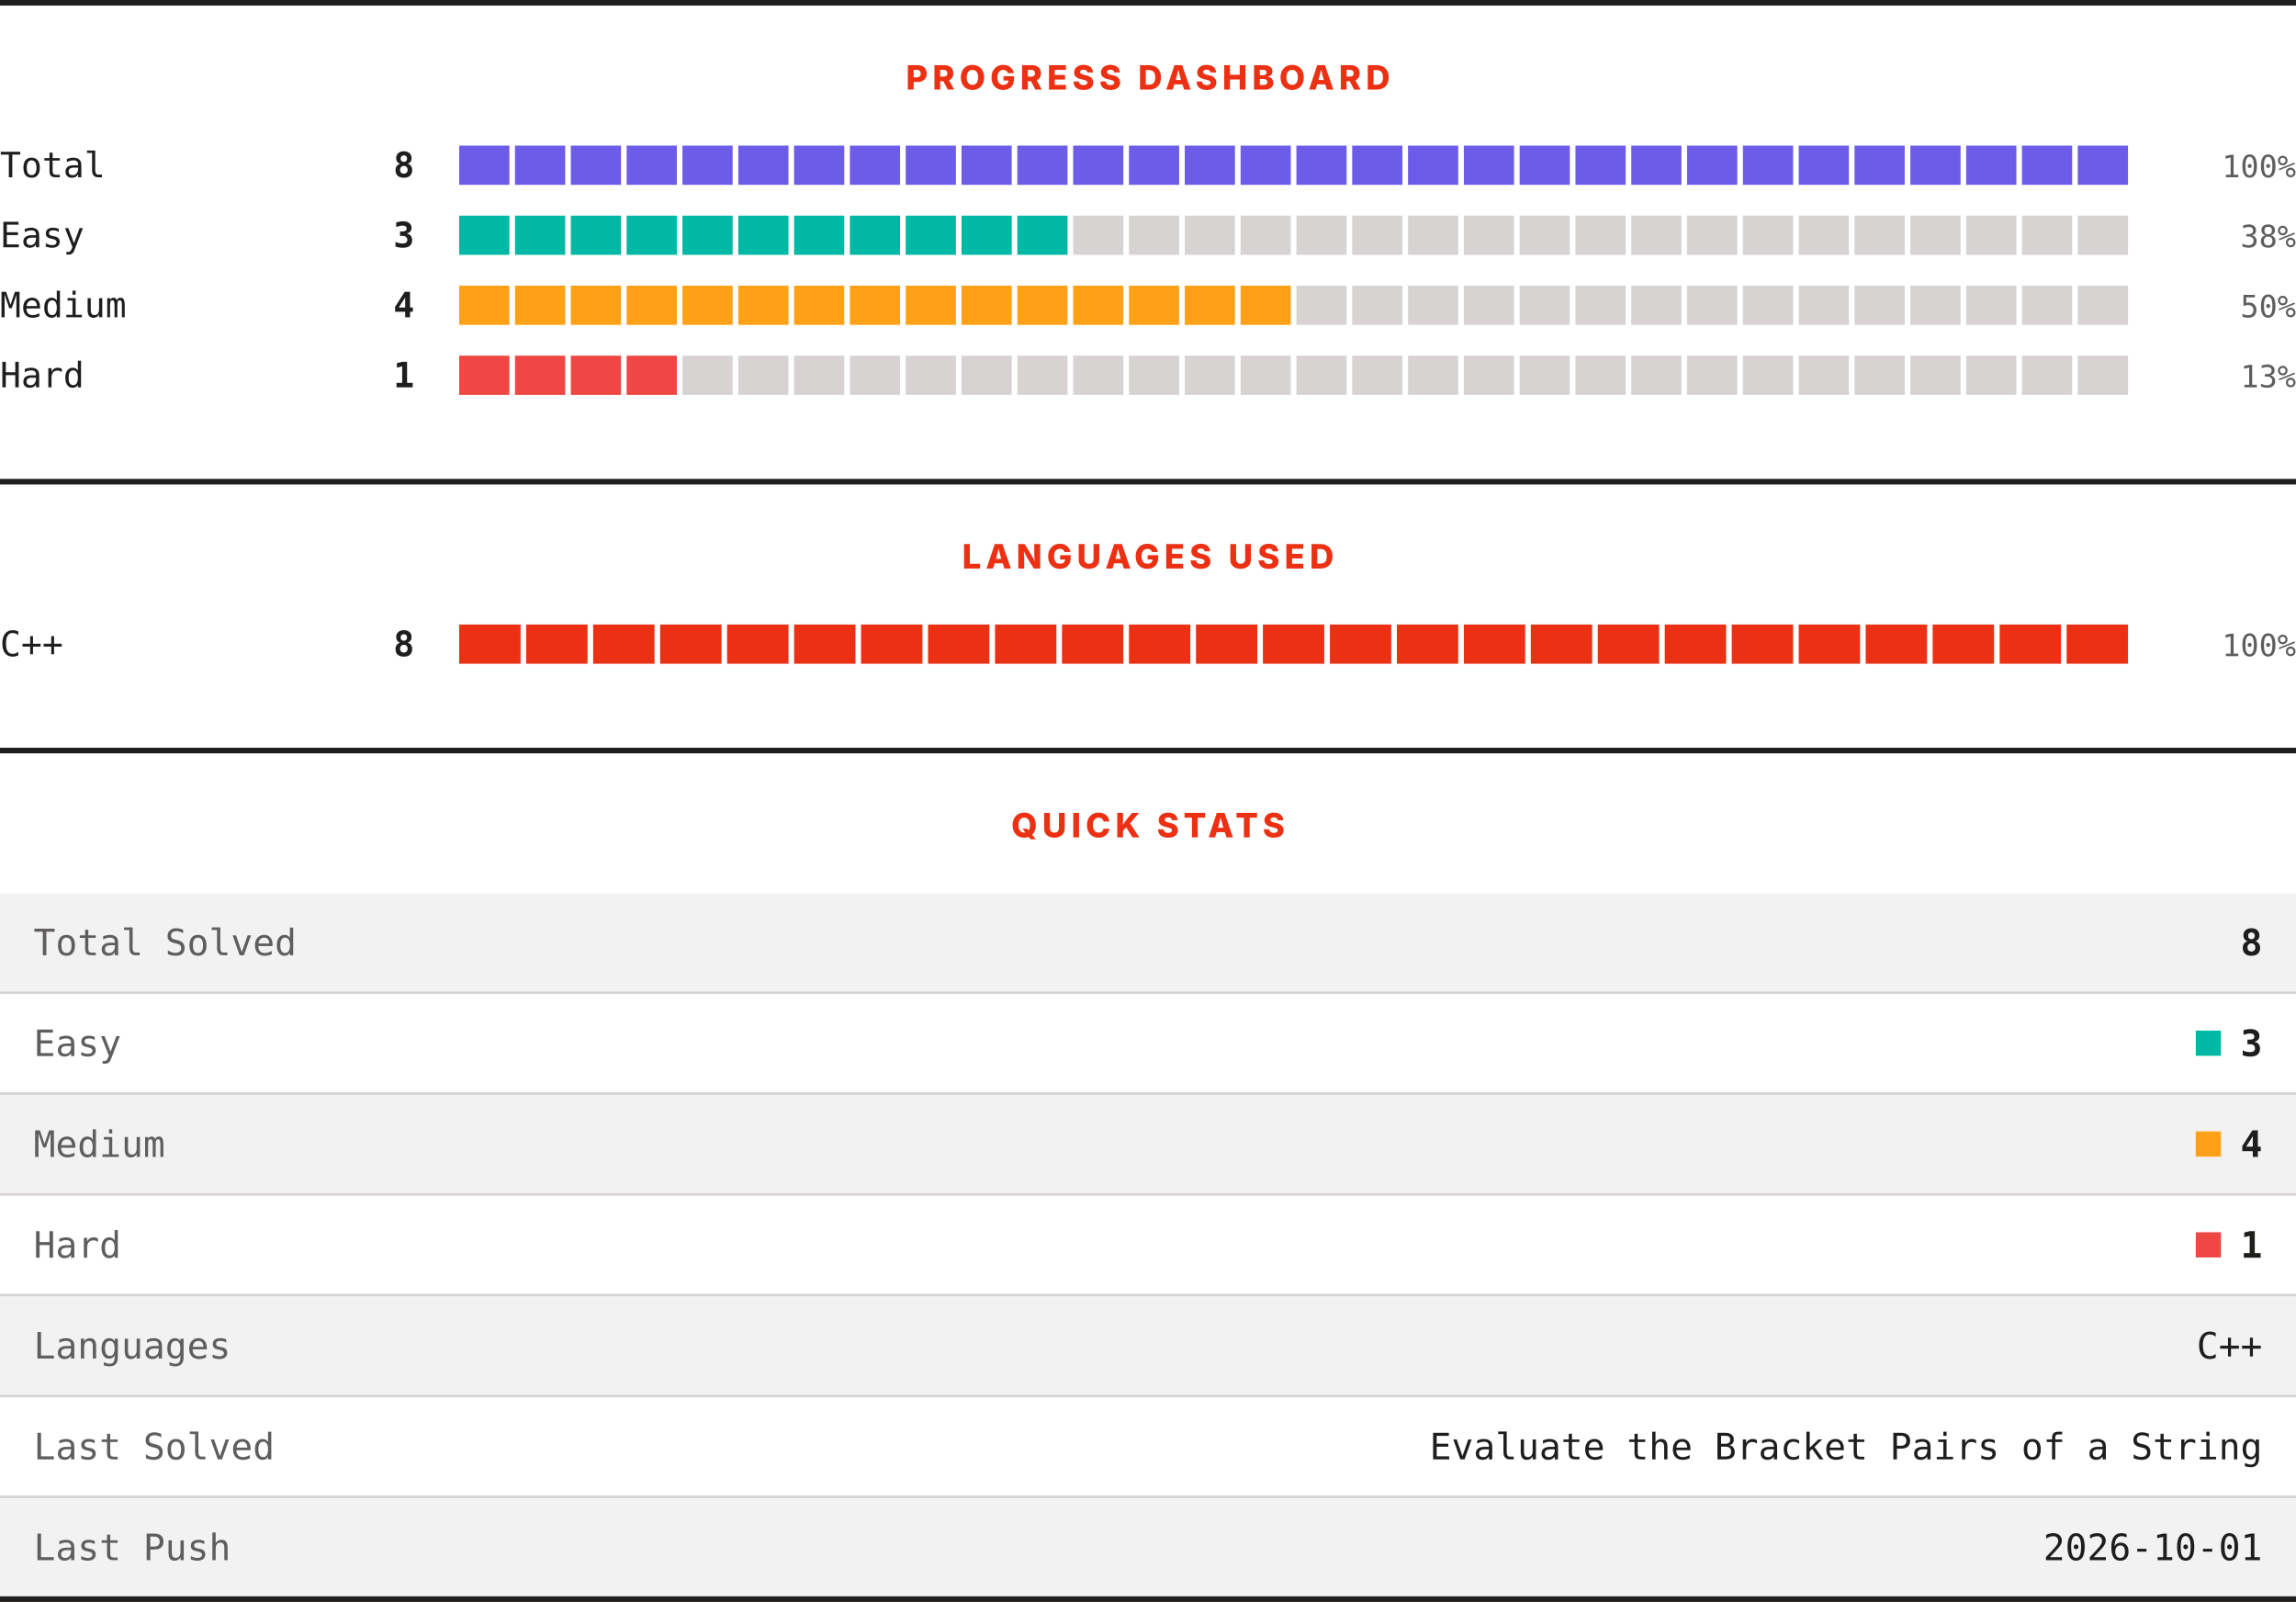
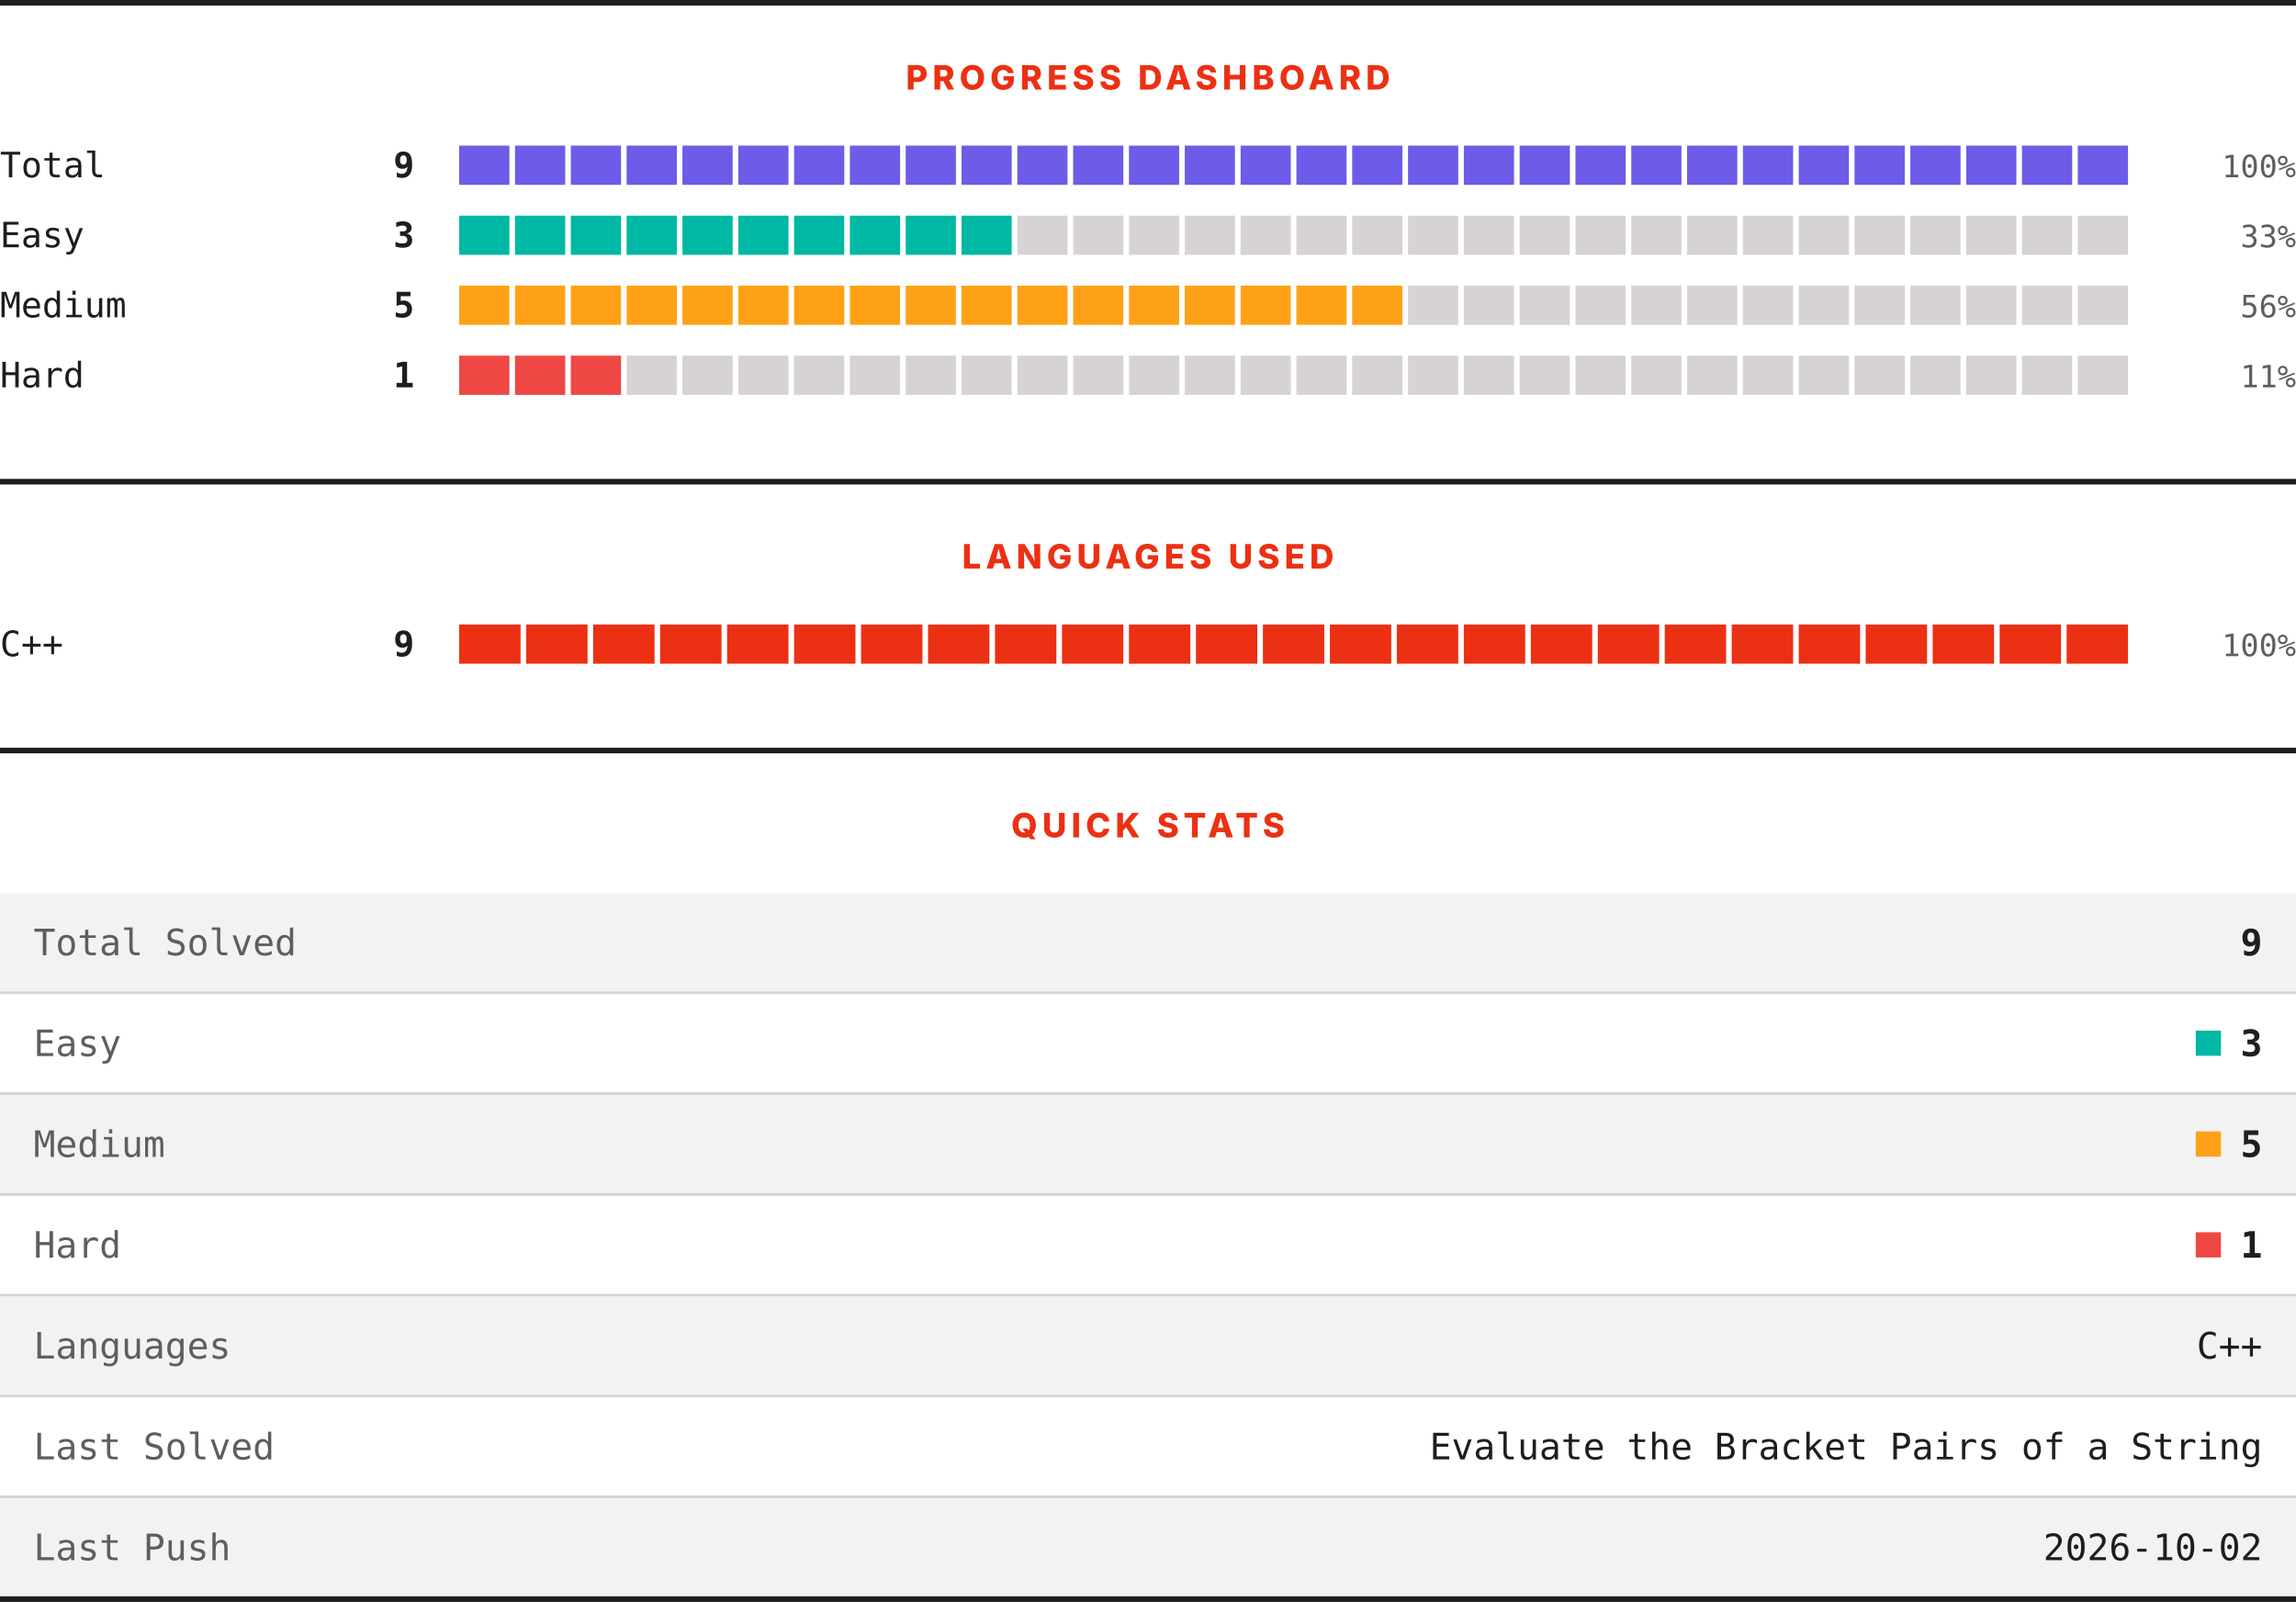
<svg xmlns="http://www.w3.org/2000/svg" width="820" height="572" viewBox="0 0 820 572" role="img" aria-label="LeetCode progress, languages and quick stats">
  <rect width="820" height="572" fill="#ffffff" />
  <rect x="0" y="0" width="820" height="2" fill="#201e1d" />
  <text x="410" y="32" text-anchor="middle" font-family="Archivo, system-ui, -apple-system, Segoe UI, sans-serif" font-size="12" font-weight="800" letter-spacing="1.68" fill="#ec3013">PROGRESS DASHBOARD</text>
  <text x="0" y="63.3" font-family="ui-monospace, SFMono-Regular, Menlo, Consolas, monospace" font-size="12.5" fill="#201e1d">Total</text>
-   <text x="148" y="63.3" text-anchor="end" font-family="ui-monospace, SFMono-Regular, Menlo, Consolas, monospace" font-size="12.5" font-weight="700" fill="#201e1d">8</text>
+   <text x="148" y="63.3" text-anchor="end" font-family="ui-monospace, SFMono-Regular, Menlo, Consolas, monospace" font-size="12.5" font-weight="700" fill="#201e1d">9</text>
  <rect x="164.00" y="52" width="17.93" height="14" fill="#6c5ce7" />
  <rect x="183.93" y="52" width="17.93" height="14" fill="#6c5ce7" />
  <rect x="203.87" y="52" width="17.93" height="14" fill="#6c5ce7" />
  <rect x="223.80" y="52" width="17.93" height="14" fill="#6c5ce7" />
  <rect x="243.73" y="52" width="17.93" height="14" fill="#6c5ce7" />
  <rect x="263.67" y="52" width="17.93" height="14" fill="#6c5ce7" />
  <rect x="283.60" y="52" width="17.93" height="14" fill="#6c5ce7" />
  <rect x="303.53" y="52" width="17.93" height="14" fill="#6c5ce7" />
  <rect x="323.47" y="52" width="17.93" height="14" fill="#6c5ce7" />
  <rect x="343.40" y="52" width="17.93" height="14" fill="#6c5ce7" />
  <rect x="363.33" y="52" width="17.93" height="14" fill="#6c5ce7" />
  <rect x="383.27" y="52" width="17.93" height="14" fill="#6c5ce7" />
  <rect x="403.20" y="52" width="17.93" height="14" fill="#6c5ce7" />
  <rect x="423.13" y="52" width="17.93" height="14" fill="#6c5ce7" />
  <rect x="443.07" y="52" width="17.93" height="14" fill="#6c5ce7" />
  <rect x="463.00" y="52" width="17.93" height="14" fill="#6c5ce7" />
  <rect x="482.93" y="52" width="17.93" height="14" fill="#6c5ce7" />
  <rect x="502.87" y="52" width="17.93" height="14" fill="#6c5ce7" />
  <rect x="522.80" y="52" width="17.93" height="14" fill="#6c5ce7" />
  <rect x="542.73" y="52" width="17.93" height="14" fill="#6c5ce7" />
  <rect x="562.67" y="52" width="17.93" height="14" fill="#6c5ce7" />
  <rect x="582.60" y="52" width="17.93" height="14" fill="#6c5ce7" />
  <rect x="602.53" y="52" width="17.93" height="14" fill="#6c5ce7" />
  <rect x="622.47" y="52" width="17.93" height="14" fill="#6c5ce7" />
  <rect x="642.40" y="52" width="17.93" height="14" fill="#6c5ce7" />
  <rect x="662.33" y="52" width="17.93" height="14" fill="#6c5ce7" />
  <rect x="682.27" y="52" width="17.93" height="14" fill="#6c5ce7" />
  <rect x="702.20" y="52" width="17.93" height="14" fill="#6c5ce7" />
  <rect x="722.13" y="52" width="17.93" height="14" fill="#6c5ce7" />
  <rect x="742.07" y="52" width="17.93" height="14" fill="#6c5ce7" />
  <text x="820" y="63.3" text-anchor="end" font-family="ui-monospace, SFMono-Regular, Menlo, Consolas, monospace" font-size="11" fill="#605d5d">100%</text>
  <text x="0" y="88.3" font-family="ui-monospace, SFMono-Regular, Menlo, Consolas, monospace" font-size="12.5" fill="#201e1d">Easy</text>
  <text x="148" y="88.3" text-anchor="end" font-family="ui-monospace, SFMono-Regular, Menlo, Consolas, monospace" font-size="12.5" font-weight="700" fill="#201e1d">3</text>
  <rect x="164.00" y="77" width="17.93" height="14" fill="#00b8a3" />
  <rect x="183.93" y="77" width="17.93" height="14" fill="#00b8a3" />
  <rect x="203.87" y="77" width="17.93" height="14" fill="#00b8a3" />
  <rect x="223.80" y="77" width="17.93" height="14" fill="#00b8a3" />
  <rect x="243.73" y="77" width="17.93" height="14" fill="#00b8a3" />
  <rect x="263.67" y="77" width="17.93" height="14" fill="#00b8a3" />
  <rect x="283.60" y="77" width="17.93" height="14" fill="#00b8a3" />
  <rect x="303.53" y="77" width="17.93" height="14" fill="#00b8a3" />
  <rect x="323.47" y="77" width="17.93" height="14" fill="#00b8a3" />
  <rect x="343.40" y="77" width="17.93" height="14" fill="#00b8a3" />
-   <rect x="363.33" y="77" width="17.93" height="14" fill="#00b8a3" />
+   <rect x="363.33" y="77" width="17.93" height="14" fill="#d7d3d3" />
  <rect x="383.27" y="77" width="17.93" height="14" fill="#d7d3d3" />
  <rect x="403.20" y="77" width="17.93" height="14" fill="#d7d3d3" />
  <rect x="423.13" y="77" width="17.93" height="14" fill="#d7d3d3" />
  <rect x="443.07" y="77" width="17.93" height="14" fill="#d7d3d3" />
  <rect x="463.00" y="77" width="17.93" height="14" fill="#d7d3d3" />
  <rect x="482.93" y="77" width="17.93" height="14" fill="#d7d3d3" />
  <rect x="502.87" y="77" width="17.93" height="14" fill="#d7d3d3" />
  <rect x="522.80" y="77" width="17.93" height="14" fill="#d7d3d3" />
  <rect x="542.73" y="77" width="17.93" height="14" fill="#d7d3d3" />
  <rect x="562.67" y="77" width="17.93" height="14" fill="#d7d3d3" />
  <rect x="582.60" y="77" width="17.93" height="14" fill="#d7d3d3" />
  <rect x="602.53" y="77" width="17.93" height="14" fill="#d7d3d3" />
  <rect x="622.47" y="77" width="17.93" height="14" fill="#d7d3d3" />
  <rect x="642.40" y="77" width="17.93" height="14" fill="#d7d3d3" />
  <rect x="662.33" y="77" width="17.93" height="14" fill="#d7d3d3" />
  <rect x="682.27" y="77" width="17.93" height="14" fill="#d7d3d3" />
  <rect x="702.20" y="77" width="17.93" height="14" fill="#d7d3d3" />
  <rect x="722.13" y="77" width="17.93" height="14" fill="#d7d3d3" />
  <rect x="742.07" y="77" width="17.93" height="14" fill="#d7d3d3" />
-   <text x="820" y="88.3" text-anchor="end" font-family="ui-monospace, SFMono-Regular, Menlo, Consolas, monospace" font-size="11" fill="#605d5d">38%</text>
+   <text x="820" y="88.3" text-anchor="end" font-family="ui-monospace, SFMono-Regular, Menlo, Consolas, monospace" font-size="11" fill="#605d5d">33%</text>
  <text x="0" y="113.3" font-family="ui-monospace, SFMono-Regular, Menlo, Consolas, monospace" font-size="12.5" fill="#201e1d">Medium</text>
-   <text x="148" y="113.3" text-anchor="end" font-family="ui-monospace, SFMono-Regular, Menlo, Consolas, monospace" font-size="12.5" font-weight="700" fill="#201e1d">4</text>
+   <text x="148" y="113.3" text-anchor="end" font-family="ui-monospace, SFMono-Regular, Menlo, Consolas, monospace" font-size="12.5" font-weight="700" fill="#201e1d">5</text>
  <rect x="164.00" y="102" width="17.93" height="14" fill="#ffa116" />
  <rect x="183.93" y="102" width="17.93" height="14" fill="#ffa116" />
  <rect x="203.87" y="102" width="17.93" height="14" fill="#ffa116" />
  <rect x="223.80" y="102" width="17.93" height="14" fill="#ffa116" />
  <rect x="243.73" y="102" width="17.93" height="14" fill="#ffa116" />
  <rect x="263.67" y="102" width="17.93" height="14" fill="#ffa116" />
  <rect x="283.60" y="102" width="17.93" height="14" fill="#ffa116" />
  <rect x="303.53" y="102" width="17.93" height="14" fill="#ffa116" />
  <rect x="323.47" y="102" width="17.93" height="14" fill="#ffa116" />
  <rect x="343.40" y="102" width="17.93" height="14" fill="#ffa116" />
  <rect x="363.33" y="102" width="17.93" height="14" fill="#ffa116" />
  <rect x="383.27" y="102" width="17.93" height="14" fill="#ffa116" />
  <rect x="403.20" y="102" width="17.93" height="14" fill="#ffa116" />
  <rect x="423.13" y="102" width="17.93" height="14" fill="#ffa116" />
  <rect x="443.07" y="102" width="17.93" height="14" fill="#ffa116" />
-   <rect x="463.00" y="102" width="17.93" height="14" fill="#d7d3d3" />
-   <rect x="482.93" y="102" width="17.93" height="14" fill="#d7d3d3" />
+   <rect x="463.00" y="102" width="17.93" height="14" fill="#ffa116" />
+   <rect x="482.93" y="102" width="17.93" height="14" fill="#ffa116" />
  <rect x="502.87" y="102" width="17.93" height="14" fill="#d7d3d3" />
  <rect x="522.80" y="102" width="17.93" height="14" fill="#d7d3d3" />
  <rect x="542.73" y="102" width="17.93" height="14" fill="#d7d3d3" />
  <rect x="562.67" y="102" width="17.93" height="14" fill="#d7d3d3" />
  <rect x="582.60" y="102" width="17.93" height="14" fill="#d7d3d3" />
  <rect x="602.53" y="102" width="17.93" height="14" fill="#d7d3d3" />
  <rect x="622.47" y="102" width="17.93" height="14" fill="#d7d3d3" />
  <rect x="642.40" y="102" width="17.93" height="14" fill="#d7d3d3" />
  <rect x="662.33" y="102" width="17.93" height="14" fill="#d7d3d3" />
  <rect x="682.27" y="102" width="17.93" height="14" fill="#d7d3d3" />
  <rect x="702.20" y="102" width="17.93" height="14" fill="#d7d3d3" />
  <rect x="722.13" y="102" width="17.93" height="14" fill="#d7d3d3" />
  <rect x="742.07" y="102" width="17.93" height="14" fill="#d7d3d3" />
-   <text x="820" y="113.3" text-anchor="end" font-family="ui-monospace, SFMono-Regular, Menlo, Consolas, monospace" font-size="11" fill="#605d5d">50%</text>
+   <text x="820" y="113.3" text-anchor="end" font-family="ui-monospace, SFMono-Regular, Menlo, Consolas, monospace" font-size="11" fill="#605d5d">56%</text>
  <text x="0" y="138.3" font-family="ui-monospace, SFMono-Regular, Menlo, Consolas, monospace" font-size="12.5" fill="#201e1d">Hard</text>
  <text x="148" y="138.3" text-anchor="end" font-family="ui-monospace, SFMono-Regular, Menlo, Consolas, monospace" font-size="12.5" font-weight="700" fill="#201e1d">1</text>
  <rect x="164.00" y="127" width="17.93" height="14" fill="#ef4743" />
  <rect x="183.93" y="127" width="17.93" height="14" fill="#ef4743" />
  <rect x="203.87" y="127" width="17.93" height="14" fill="#ef4743" />
-   <rect x="223.80" y="127" width="17.93" height="14" fill="#ef4743" />
+   <rect x="223.80" y="127" width="17.93" height="14" fill="#d7d3d3" />
  <rect x="243.73" y="127" width="17.93" height="14" fill="#d7d3d3" />
  <rect x="263.67" y="127" width="17.93" height="14" fill="#d7d3d3" />
  <rect x="283.60" y="127" width="17.93" height="14" fill="#d7d3d3" />
  <rect x="303.53" y="127" width="17.93" height="14" fill="#d7d3d3" />
  <rect x="323.47" y="127" width="17.93" height="14" fill="#d7d3d3" />
  <rect x="343.40" y="127" width="17.93" height="14" fill="#d7d3d3" />
  <rect x="363.33" y="127" width="17.93" height="14" fill="#d7d3d3" />
  <rect x="383.27" y="127" width="17.93" height="14" fill="#d7d3d3" />
  <rect x="403.20" y="127" width="17.93" height="14" fill="#d7d3d3" />
  <rect x="423.13" y="127" width="17.93" height="14" fill="#d7d3d3" />
  <rect x="443.07" y="127" width="17.93" height="14" fill="#d7d3d3" />
  <rect x="463.00" y="127" width="17.93" height="14" fill="#d7d3d3" />
  <rect x="482.93" y="127" width="17.93" height="14" fill="#d7d3d3" />
  <rect x="502.87" y="127" width="17.93" height="14" fill="#d7d3d3" />
  <rect x="522.80" y="127" width="17.93" height="14" fill="#d7d3d3" />
  <rect x="542.73" y="127" width="17.93" height="14" fill="#d7d3d3" />
  <rect x="562.67" y="127" width="17.93" height="14" fill="#d7d3d3" />
  <rect x="582.60" y="127" width="17.93" height="14" fill="#d7d3d3" />
  <rect x="602.53" y="127" width="17.93" height="14" fill="#d7d3d3" />
  <rect x="622.47" y="127" width="17.93" height="14" fill="#d7d3d3" />
  <rect x="642.40" y="127" width="17.93" height="14" fill="#d7d3d3" />
  <rect x="662.33" y="127" width="17.93" height="14" fill="#d7d3d3" />
  <rect x="682.27" y="127" width="17.93" height="14" fill="#d7d3d3" />
  <rect x="702.20" y="127" width="17.93" height="14" fill="#d7d3d3" />
  <rect x="722.13" y="127" width="17.93" height="14" fill="#d7d3d3" />
  <rect x="742.07" y="127" width="17.93" height="14" fill="#d7d3d3" />
-   <text x="820" y="138.3" text-anchor="end" font-family="ui-monospace, SFMono-Regular, Menlo, Consolas, monospace" font-size="11" fill="#605d5d">13%</text>
+   <text x="820" y="138.3" text-anchor="end" font-family="ui-monospace, SFMono-Regular, Menlo, Consolas, monospace" font-size="11" fill="#605d5d">11%</text>
  <rect x="0" y="171" width="820" height="2" fill="#201e1d" />
  <text x="410" y="203" text-anchor="middle" font-family="Archivo, system-ui, -apple-system, Segoe UI, sans-serif" font-size="12" font-weight="800" letter-spacing="1.68" fill="#ec3013">LANGUAGES USED</text>
  <text x="0" y="234.3" font-family="ui-monospace, SFMono-Regular, Menlo, Consolas, monospace" font-size="12.5" fill="#201e1d">C++</text>
-   <text x="148" y="234.3" text-anchor="end" font-family="ui-monospace, SFMono-Regular, Menlo, Consolas, monospace" font-size="12.5" font-weight="700" fill="#201e1d">8</text>
+   <text x="148" y="234.3" text-anchor="end" font-family="ui-monospace, SFMono-Regular, Menlo, Consolas, monospace" font-size="12.5" font-weight="700" fill="#201e1d">9</text>
  <rect x="164.00" y="223" width="21.92" height="14" fill="#ec3013" />
  <rect x="187.92" y="223" width="21.92" height="14" fill="#ec3013" />
  <rect x="211.84" y="223" width="21.92" height="14" fill="#ec3013" />
  <rect x="235.76" y="223" width="21.92" height="14" fill="#ec3013" />
  <rect x="259.68" y="223" width="21.92" height="14" fill="#ec3013" />
  <rect x="283.60" y="223" width="21.92" height="14" fill="#ec3013" />
  <rect x="307.52" y="223" width="21.92" height="14" fill="#ec3013" />
  <rect x="331.44" y="223" width="21.92" height="14" fill="#ec3013" />
  <rect x="355.36" y="223" width="21.92" height="14" fill="#ec3013" />
  <rect x="379.28" y="223" width="21.92" height="14" fill="#ec3013" />
  <rect x="403.20" y="223" width="21.92" height="14" fill="#ec3013" />
  <rect x="427.12" y="223" width="21.92" height="14" fill="#ec3013" />
  <rect x="451.04" y="223" width="21.92" height="14" fill="#ec3013" />
  <rect x="474.96" y="223" width="21.92" height="14" fill="#ec3013" />
  <rect x="498.88" y="223" width="21.92" height="14" fill="#ec3013" />
  <rect x="522.80" y="223" width="21.92" height="14" fill="#ec3013" />
  <rect x="546.72" y="223" width="21.92" height="14" fill="#ec3013" />
  <rect x="570.64" y="223" width="21.92" height="14" fill="#ec3013" />
  <rect x="594.56" y="223" width="21.92" height="14" fill="#ec3013" />
  <rect x="618.48" y="223" width="21.92" height="14" fill="#ec3013" />
  <rect x="642.40" y="223" width="21.92" height="14" fill="#ec3013" />
  <rect x="666.32" y="223" width="21.92" height="14" fill="#ec3013" />
  <rect x="690.24" y="223" width="21.92" height="14" fill="#ec3013" />
  <rect x="714.16" y="223" width="21.92" height="14" fill="#ec3013" />
  <rect x="738.08" y="223" width="21.92" height="14" fill="#ec3013" />
  <text x="820" y="234.3" text-anchor="end" font-family="ui-monospace, SFMono-Regular, Menlo, Consolas, monospace" font-size="11" fill="#605d5d">100%</text>
  <rect x="0" y="267" width="820" height="2" fill="#201e1d" />
  <text x="410" y="299" text-anchor="middle" font-family="Archivo, system-ui, -apple-system, Segoe UI, sans-serif" font-size="12" font-weight="800" letter-spacing="1.68" fill="#ec3013">QUICK STATS</text>
  <rect x="0" y="319" width="820" height="35" fill="#f3f2f2" />
  <text x="12" y="341.1" font-family="ui-monospace, SFMono-Regular, Menlo, Consolas, monospace" font-size="13" fill="#605d5d">Total Solved</text>
-   <text x="808" y="341.1" text-anchor="end" font-family="ui-monospace, SFMono-Regular, Menlo, Consolas, monospace" font-size="13" font-weight="700" fill="#201e1d">8</text>
+   <text x="808" y="341.1" text-anchor="end" font-family="ui-monospace, SFMono-Regular, Menlo, Consolas, monospace" font-size="13" font-weight="700" fill="#201e1d">9</text>
  <rect x="0" y="354" width="820" height="1" fill="#d7d3d3" />
  <rect x="0" y="355" width="820" height="35" fill="#ffffff" />
  <text x="12" y="377.1" font-family="ui-monospace, SFMono-Regular, Menlo, Consolas, monospace" font-size="13" fill="#605d5d">Easy</text>
  <rect x="784.2" y="368" width="9" height="9" fill="#00b8a3" />
  <text x="808" y="377.1" text-anchor="end" font-family="ui-monospace, SFMono-Regular, Menlo, Consolas, monospace" font-size="13" font-weight="700" fill="#201e1d">3</text>
  <rect x="0" y="390" width="820" height="1" fill="#d7d3d3" />
  <rect x="0" y="391" width="820" height="35" fill="#f3f2f2" />
  <text x="12" y="413.1" font-family="ui-monospace, SFMono-Regular, Menlo, Consolas, monospace" font-size="13" fill="#605d5d">Medium</text>
  <rect x="784.2" y="404" width="9" height="9" fill="#ffa116" />
-   <text x="808" y="413.1" text-anchor="end" font-family="ui-monospace, SFMono-Regular, Menlo, Consolas, monospace" font-size="13" font-weight="700" fill="#201e1d">4</text>
+   <text x="808" y="413.1" text-anchor="end" font-family="ui-monospace, SFMono-Regular, Menlo, Consolas, monospace" font-size="13" font-weight="700" fill="#201e1d">5</text>
  <rect x="0" y="426" width="820" height="1" fill="#d7d3d3" />
  <rect x="0" y="427" width="820" height="35" fill="#ffffff" />
  <text x="12" y="449.1" font-family="ui-monospace, SFMono-Regular, Menlo, Consolas, monospace" font-size="13" fill="#605d5d">Hard</text>
  <rect x="784.2" y="440" width="9" height="9" fill="#ef4743" />
  <text x="808" y="449.1" text-anchor="end" font-family="ui-monospace, SFMono-Regular, Menlo, Consolas, monospace" font-size="13" font-weight="700" fill="#201e1d">1</text>
  <rect x="0" y="462" width="820" height="1" fill="#d7d3d3" />
  <rect x="0" y="463" width="820" height="35" fill="#f3f2f2" />
  <text x="12" y="485.1" font-family="ui-monospace, SFMono-Regular, Menlo, Consolas, monospace" font-size="13" fill="#605d5d">Languages</text>
  <text x="808" y="485.1" text-anchor="end" font-family="ui-monospace, SFMono-Regular, Menlo, Consolas, monospace" font-size="13" fill="#201e1d">C++</text>
  <rect x="0" y="498" width="820" height="1" fill="#d7d3d3" />
  <rect x="0" y="499" width="820" height="35" fill="#ffffff" />
  <text x="12" y="521.1" font-family="ui-monospace, SFMono-Regular, Menlo, Consolas, monospace" font-size="13" fill="#605d5d">Last Solved</text>
  <text x="808" y="521.1" text-anchor="end" font-family="ui-monospace, SFMono-Regular, Menlo, Consolas, monospace" font-size="13" fill="#201e1d">Evaluate the Bracket Pairs of a String</text>
  <rect x="0" y="534" width="820" height="1" fill="#d7d3d3" />
  <rect x="0" y="535" width="820" height="35" fill="#f3f2f2" />
  <text x="12" y="557.1" font-family="ui-monospace, SFMono-Regular, Menlo, Consolas, monospace" font-size="13" fill="#605d5d">Last Push</text>
-   <text x="808" y="557.1" text-anchor="end" font-family="ui-monospace, SFMono-Regular, Menlo, Consolas, monospace" font-size="13" fill="#201e1d">2026-10-01</text>
+   <text x="808" y="557.1" text-anchor="end" font-family="ui-monospace, SFMono-Regular, Menlo, Consolas, monospace" font-size="13" fill="#201e1d">2026-10-02</text>
  <rect x="0" y="570" width="820" height="2" fill="#201e1d" />
</svg>
